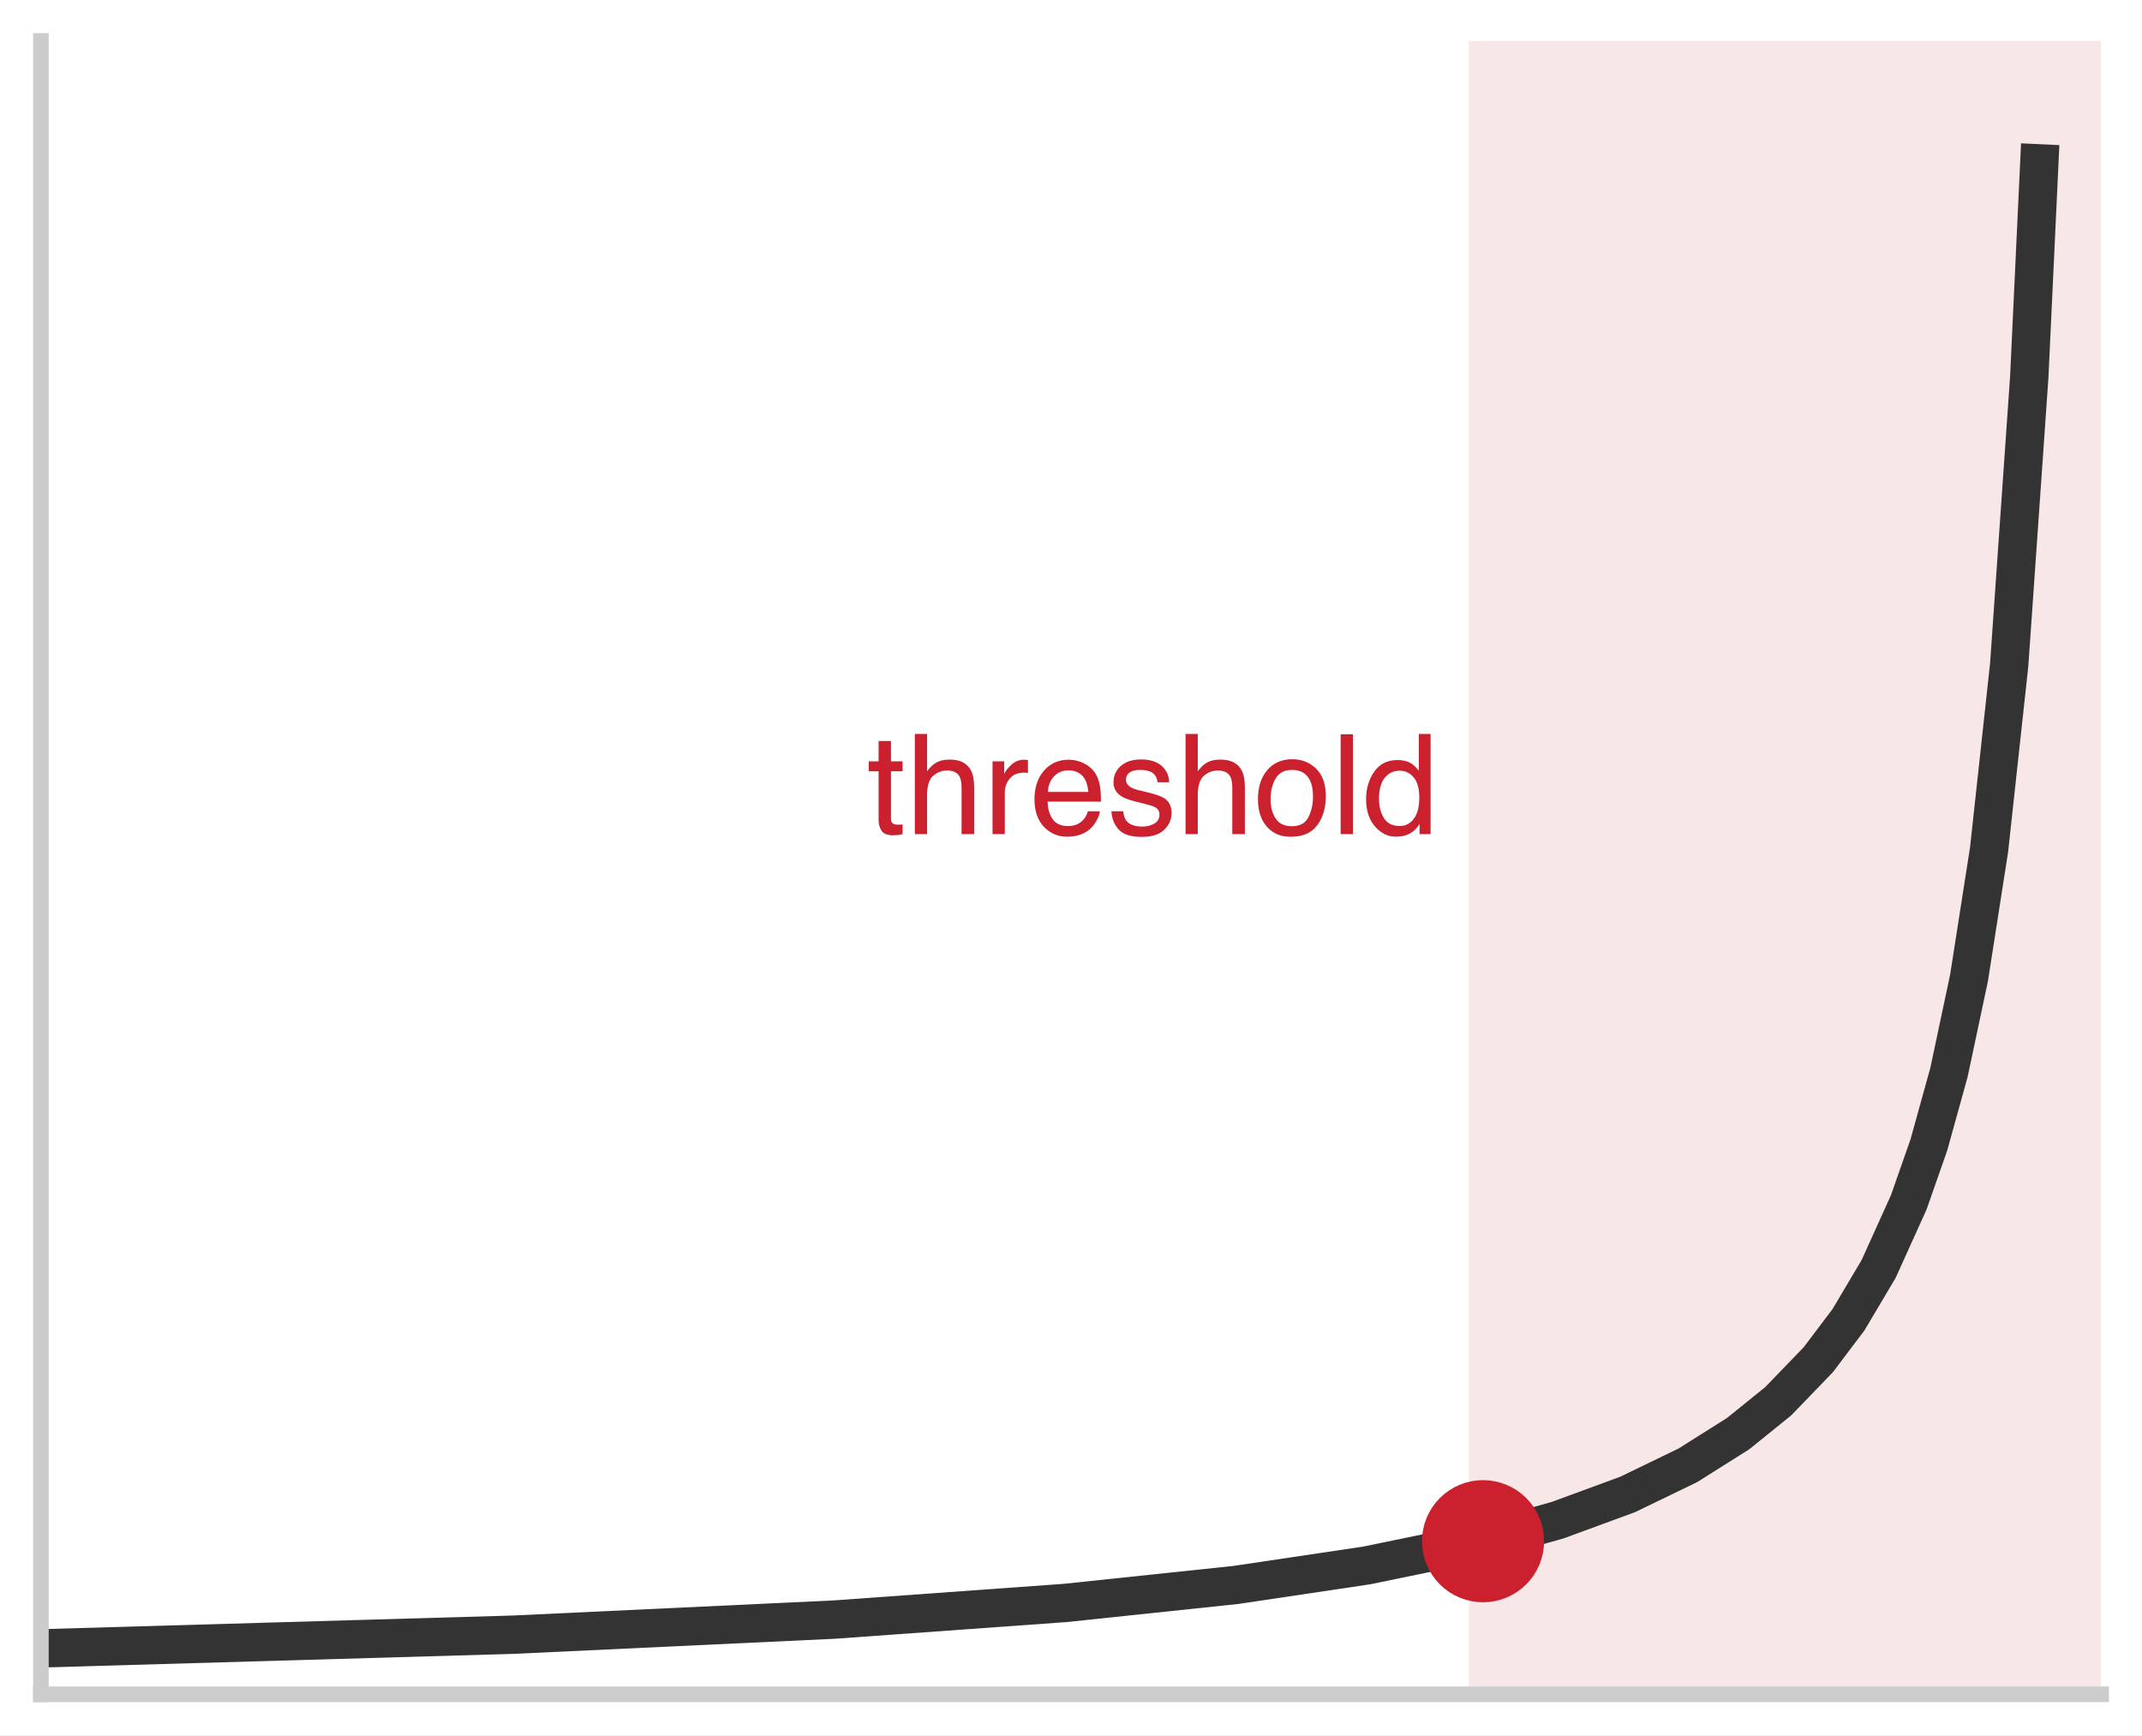
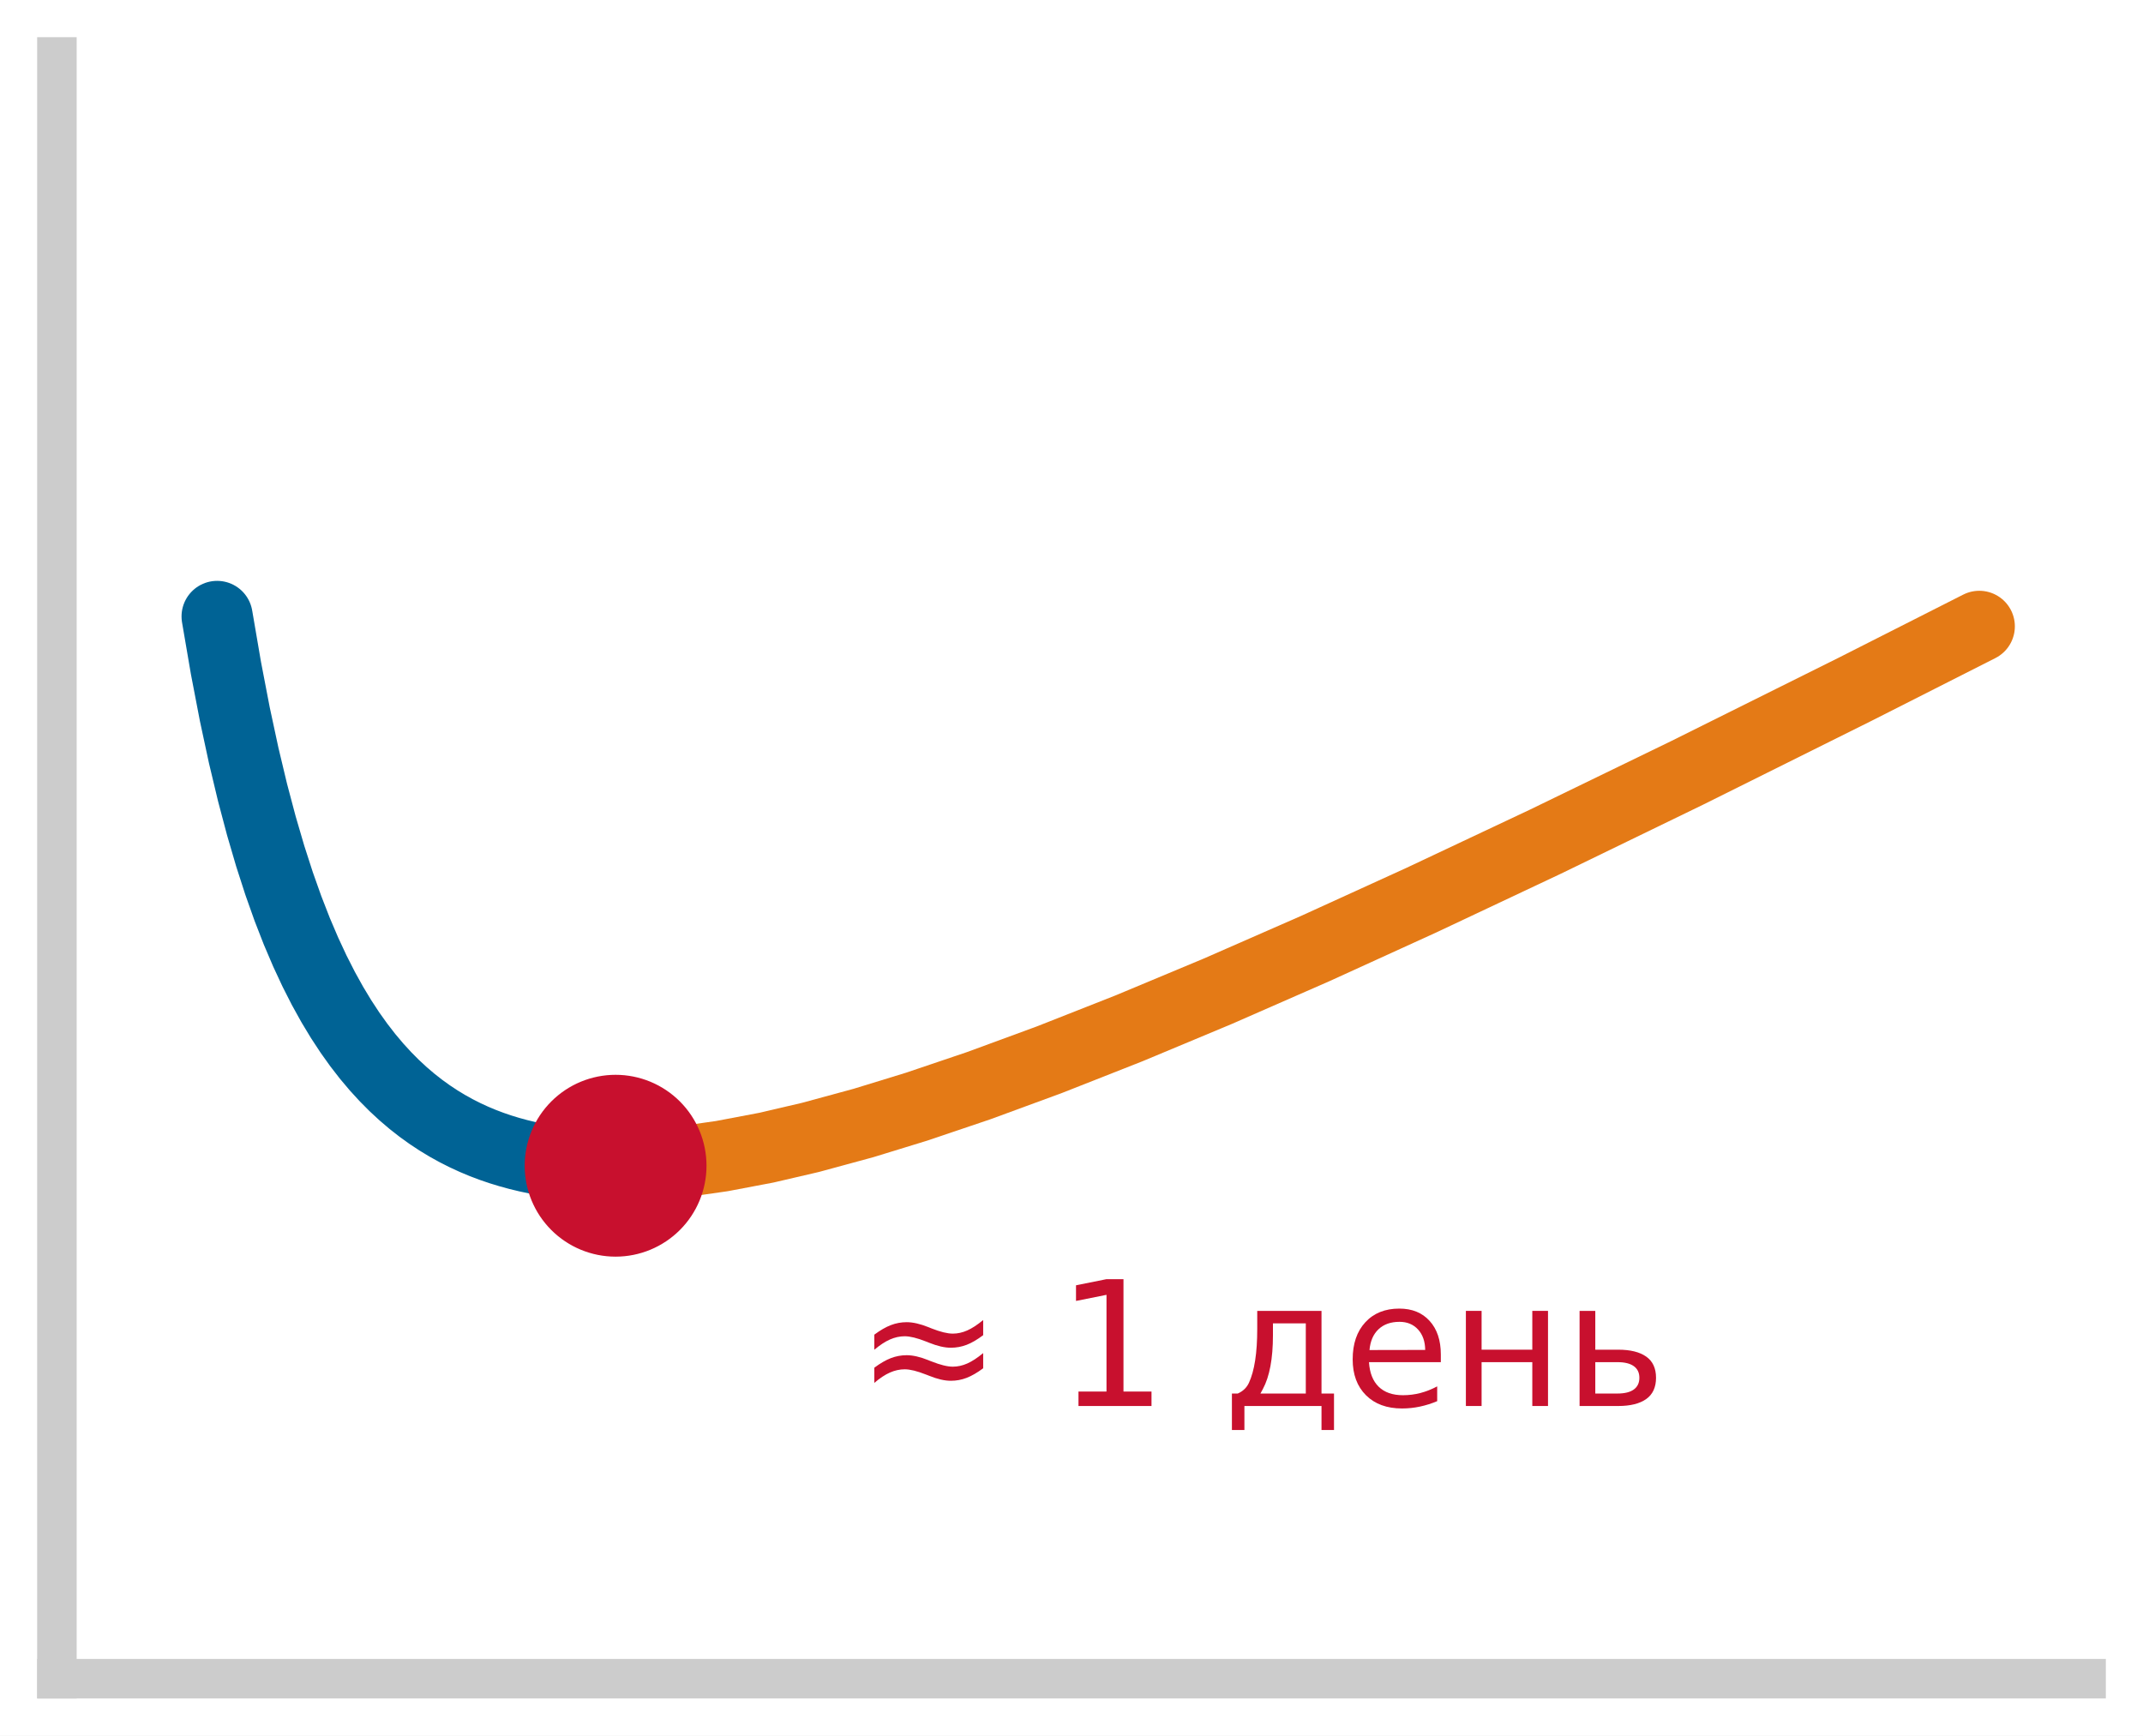
- <svg xmlns="http://www.w3.org/2000/svg" xmlns:xlink="http://www.w3.org/1999/xlink" width="75.42pt" height="61.092pt" viewBox="0 0 75.42 61.092" version="1.1">
+ <svg xmlns="http://www.w3.org/2000/svg" xmlns:xlink="http://www.w3.org/1999/xlink" width="271.08pt" height="219.528pt" viewBox="0 0 271.08 219.528" version="1.1">
  <defs>
    <style type="text/css">*{stroke-linejoin: round; stroke-linecap: butt}</style>
  </defs>
  <g id="figure_1">
    <g id="patch_1">
-       <path d="M 0 61.092 L 75.42 61.092 L 75.42 0 L 0 0 z " style="fill: #ffffff" />
+       <path d="M 0 219.528  L 271.08 219.528  L 271.08 0  L 0 0  z " style="fill: #ffffff" />
    </g>
    <g id="axes_1">
      <g id="patch_2">
-         <path d="M 1.44 59.652 L 73.98 59.652 L 73.98 1.44 L 1.44 1.44 z " style="fill: #ffffff" />
-       </g>
-       <g id="patch_3">
-         <path d="M 52.218 59.652 L 73.98 59.652 L 73.98 1.44 L 52.218 1.44 z " clip-path="url(#p69016035c6)" style="fill: #f2d7d5; opacity: 0.6; stroke: #f2d7d5; stroke-linejoin: miter" />
+         <path d="M 7.2 212.328  L 263.88 212.328  L 263.88 7.2  L 7.2 7.2  z " style="fill: #ffffff" />
      </g>
      <g id="matplotlib.axis_1" />
      <g id="matplotlib.axis_2" />
      <g id="line2d_1">
-         <path d="M 1.44 58.035 L 18.059 57.554 L 29.373 57.022 L 37.506 56.436 L 43.517 55.802 L 48.113 55.117 L 52.003 54.315 L 54.832 53.526 L 57.307 52.617 L 59.428 51.591 L 61.196 50.477 L 62.611 49.335 L 64.025 47.869 L 65.086 46.464 L 66.146 44.678 L 67.207 42.333 L 67.914 40.314 L 68.622 37.762 L 69.329 34.434 L 70.036 29.912 L 70.743 23.415 L 71.45 13.286 L 71.804 5.752 L 71.804 5.752 " clip-path="url(#p69016035c6)" style="fill: none; stroke: #333333; stroke-width: 1.35; stroke-linecap: square" />
+         <path d="M 27.464 77.969  L 28.584 84.509  L 29.704 90.335  L 30.825 95.55  L 31.945 100.236  L 33.065 104.463  L 34.185 108.286  L 35.305 111.756  L 36.425 114.911  L 37.545 117.788  L 38.666 120.415  L 39.786 122.819  L 40.906 125.021  L 42.026 127.042  L 43.146 128.898  L 44.266 130.604  L 45.386 132.173  L 46.506 133.618  L 47.627 134.948  L 48.747 136.172  L 49.867 137.3  L 50.987 138.337  L 52.107 139.292  L 53.227 140.17  L 54.347 140.977  L 55.468 141.718  L 56.588 142.396  L 57.708 143.017  L 58.828 143.584  L 59.948 144.1  L 61.068 144.569  L 62.188 144.993  L 63.308 145.375  L 64.429 145.718  L 65.549 146.024  L 66.669 146.295  L 67.789 146.533  L 68.909 146.74  L 70.029 146.917  L 71.149 147.066  L 72.269 147.188  L 73.39 147.285  L 74.51 147.358  L 75.63 147.409  L 76.75 147.437  L 77.87 147.445  " clip-path="url(#pe3625c6717)" style="fill: none; stroke: #006395; stroke-width: 9; stroke-linecap: round" />
      </g>
      <g id="line2d_2">
-         <defs>
-           <path id="m8b595126ea" d="M 0 1.65 C 0.438 1.65 0.857 1.476 1.167 1.167 C 1.476 0.857 1.65 0.438 1.65 0 C 1.65 -0.438 1.476 -0.857 1.167 -1.167 C 0.857 -1.476 0.438 -1.65 0 -1.65 C -0.438 -1.65 -0.857 -1.476 -1.167 -1.167 C -1.476 -0.857 -1.65 -0.438 -1.65 0 C -1.65 0.438 -1.476 0.857 -1.167 1.167 C -0.857 1.476 -0.438 1.65 0 1.65 z " style="stroke: #cb202d" />
-         </defs>
-         <g clip-path="url(#p69016035c6)">
-           <use xlink:href="#m8b595126ea" x="52.218" y="54.262" style="fill: #cb202d; stroke: #cb202d" />
+         <path d="M 77.87 147.445  L 82.351 147.288  L 86.831 146.869  L 91.312 146.228  L 96.912 145.167  L 102.513 143.864  L 109.234 142.037  L 115.955 139.973  L 123.796 137.322  L 132.757 134.029  L 142.838 130.057  L 154.039 125.379  L 166.361 119.98  L 179.802 113.852  L 195.484 106.459  L 213.406 97.76  L 234.689 87.168  L 250.371 79.223  L 250.371 79.223  " clip-path="url(#pe3625c6717)" style="fill: none; stroke: #e47a16; stroke-width: 9; stroke-linecap: round" />
+       </g>
+       <g id="patch_3">
+         <path d="M 7.2 212.328  L 7.2 7.2  " style="fill: none; stroke: #cccccc; stroke-width: 5; stroke-linejoin: miter; stroke-linecap: square" />
+       </g>
+       <g id="patch_4">
+         <path d="M 7.2 212.328  L 263.88 212.328  " style="fill: none; stroke: #cccccc; stroke-width: 5; stroke-linejoin: miter; stroke-linecap: square" />
+       </g>
+       <g id="text_1">
+         <g style="fill: #c8102e" transform="translate(108.2665 177.8351) scale(0.22 -0.22)">
+           <defs>
+             <path id="DejaVuSans-cd2" d="M 4684 1947  L 4684 1388  Q 4356 1144 4076 1036  Q 3797 928 3494 928  Q 3150 928 2694 1113  Q 2663 1125 2641 1134  Q 2622 1141 2575 1159  Q 2091 1350 1797 1350  Q 1522 1350 1253 1231  Q 984 1113 678 850  L 678 1409  Q 1006 1653 1286 1761  Q 1566 1869 1869 1869  Q 2213 1869 2672 1684  Q 2706 1669 2722 1663  Q 2741 1656 2788 1638  Q 3272 1447 3566 1447  Q 3834 1447 4098 1564  Q 4363 1681 4684 1947  z M 4684 3163  L 4684 2606  Q 4356 2359 4076 2251  Q 3797 2144 3494 2144  Q 3150 2144 2694 2328  Q 2663 2341 2641 2350  Q 2622 2356 2575 2375  Q 2091 2566 1797 2566  Q 1522 2566 1253 2447  Q 984 2328 678 2069  L 678 2625  Q 1006 2869 1286 2976  Q 1566 3084 1869 3084  Q 2213 3084 2672 2900  Q 2703 2888 2719 2881  Q 2741 2872 2788 2853  Q 3272 2663 3566 2663  Q 3834 2663 4098 2780  Q 4363 2897 4684 3163  z " transform="scale(0.015625)" />
+             <path id="DejaVuSans-3" transform="scale(0.015625)" />
+             <path id="DejaVuSans-14" d="M 794 531  L 1825 531  L 1825 4091  L 703 3866  L 703 4441  L 1819 4666  L 2450 4666  L 2450 531  L 3481 531  L 3481 0  L 794 0  L 794 531  z " transform="scale(0.015625)" />
+             <path id="DejaVuSans-3c8" d="M 1384 459  L 3053 459  L 3053 3041  L 1844 3041  L 1844 2603  Q 1844 1316 1475 628  L 1384 459  z M 550 459  Q 834 584 959 850  Q 1266 1509 1266 2838  L 1266 3500  L 3631 3500  L 3631 459  L 4091 459  L 4091 -884  L 3631 -884  L 3631 0  L 794 0  L 794 -884  L 334 -884  L 334 459  L 550 459  z " transform="scale(0.015625)" />
+             <path id="DejaVuSans-3c9" d="M 3597 1894  L 3597 1613  L 953 1613  Q 991 1019 1311 708  Q 1631 397 2203 397  Q 2534 397 2845 478  Q 3156 559 3463 722  L 3463 178  Q 3153 47 2828 -22  Q 2503 -91 2169 -91  Q 1331 -91 842 396  Q 353 884 353 1716  Q 353 2575 817 3079  Q 1281 3584 2069 3584  Q 2775 3584 3186 3129  Q 3597 2675 3597 1894  z M 3022 2063  Q 3016 2534 2758 2815  Q 2500 3097 2075 3097  Q 1594 3097 1305 2825  Q 1016 2553 972 2059  L 3022 2063  z " transform="scale(0.015625)" />
+             <path id="DejaVuSans-3d1" d="M 581 3500  L 1159 3500  L 1159 2072  L 3025 2072  L 3025 3500  L 3603 3500  L 3603 0  L 3025 0  L 3025 1613  L 1159 1613  L 1159 0  L 581 0  L 581 3500  z " transform="scale(0.015625)" />
+             <path id="DejaVuSans-3e0" d="M 2781 1038  Q 2781 1319 2576 1466  Q 2372 1613 1978 1613  L 1159 1613  L 1159 459  L 1978 459  Q 2372 459 2576 607  Q 2781 756 2781 1038  z M 581 3500  L 1159 3500  L 1159 2072  L 2003 2072  Q 2672 2072 3033 1817  Q 3394 1563 3394 1038  Q 3394 513 3033 256  Q 2672 0 2003 0  L 581 0  L 581 3500  z " transform="scale(0.015625)" />
+           </defs>
+           <use xlink:href="#DejaVuSans-cd2" />
+           <use xlink:href="#DejaVuSans-3" transform="translate(83.79688 0)" />
+           <use xlink:href="#DejaVuSans-14" transform="translate(115.5781 0)" />
+           <use xlink:href="#DejaVuSans-3" transform="translate(179.2031 0)" />
+           <use xlink:href="#DejaVuSans-3c8" transform="translate(210.9844 0)" />
+           <use xlink:href="#DejaVuSans-3c9" transform="translate(280.125 0)" />
+           <use xlink:href="#DejaVuSans-3d1" transform="translate(341.6562 0)" />
+           <use xlink:href="#DejaVuSans-3e0" transform="translate(407.0312 0)" />
        </g>
      </g>
-       <g id="patch_4">
-         <path d="M 1.44 59.652 L 1.44 1.44 " style="fill: none; stroke: #cccccc; stroke-width: 0.55; stroke-linejoin: miter; stroke-linecap: square" />
-       </g>
-       <g id="patch_5">
-         <path d="M 1.44 59.652 L 73.98 59.652 " style="fill: none; stroke: #cccccc; stroke-width: 0.55; stroke-linejoin: miter; stroke-linecap: square" />
-       </g>
-       <g id="text_1">
-         <g id="patch_6">
-           <path d="M 30.534 30.879 L 50.69 30.879 Q 51.18 30.879 51.18 30.389 L 51.18 25.852 Q 51.18 25.362 50.69 25.362 L 30.534 25.362 Q 30.044 25.362 30.044 25.852 L 30.044 30.389 Q 30.044 30.879 30.534 30.879 z " style="fill: #ffffff; opacity: 0.92" />
-         </g>
-         <g style="fill: #cb202d" transform="translate(30.53368 29.36732) scale(0.049 -0.049)">
-           <defs>
-             <path id="Helvetica-74" d="M 525 4281 L 1094 4281 L 1094 3347 L 1628 3347 L 1628 2888 L 1094 2888 L 1094 703 Q 1094 528 1213 469 Q 1278 434 1431 434 Q 1472 434 1519 436 Q 1566 438 1628 444 L 1628 0 Q 1531 -28 1426 -40 Q 1322 -53 1200 -53 Q 806 -53 665 148 Q 525 350 525 672 L 525 2888 L 72 2888 L 72 3347 L 525 3347 L 525 4281 z " transform="scale(0.015625)" />
-             <path id="Helvetica-68" d="M 413 4606 L 975 4606 L 975 2894 Q 1175 3147 1334 3250 Q 1606 3428 2013 3428 Q 2741 3428 3000 2919 Q 3141 2641 3141 2147 L 3141 0 L 2563 0 L 2563 2109 Q 2563 2478 2469 2650 Q 2316 2925 1894 2925 Q 1544 2925 1259 2684 Q 975 2444 975 1775 L 975 0 L 413 0 L 413 4606 z " transform="scale(0.015625)" />
-             <path id="Helvetica-72" d="M 428 3347 L 963 3347 L 963 2769 Q 1028 2938 1284 3180 Q 1541 3422 1875 3422 Q 1891 3422 1928 3419 Q 1966 3416 2056 3406 L 2056 2813 Q 2006 2822 1964 2825 Q 1922 2828 1872 2828 Q 1447 2828 1219 2554 Q 991 2281 991 1925 L 991 0 L 428 0 L 428 3347 z " transform="scale(0.015625)" />
-             <path id="Helvetica-65" d="M 1806 3422 Q 2163 3422 2497 3255 Q 2831 3088 3006 2822 Q 3175 2569 3231 2231 Q 3281 2000 3281 1494 L 828 1494 Q 844 984 1069 676 Q 1294 369 1766 369 Q 2206 369 2469 659 Q 2619 828 2681 1050 L 3234 1050 Q 3213 866 3089 639 Q 2966 413 2813 269 Q 2556 19 2178 -69 Q 1975 -119 1719 -119 Q 1094 -119 659 336 Q 225 791 225 1609 Q 225 2416 662 2919 Q 1100 3422 1806 3422 z M 2703 1941 Q 2669 2306 2544 2525 Q 2313 2931 1772 2931 Q 1384 2931 1121 2651 Q 859 2372 844 1941 L 2703 1941 z M 1753 3428 L 1753 3428 z " transform="scale(0.015625)" />
-             <path id="Helvetica-73" d="M 747 1050 Q 772 769 888 619 Q 1100 347 1625 347 Q 1938 347 2175 483 Q 2413 619 2413 903 Q 2413 1119 2222 1231 Q 2100 1300 1741 1391 L 1294 1503 Q 866 1609 663 1741 Q 300 1969 300 2372 Q 300 2847 642 3140 Q 984 3434 1563 3434 Q 2319 3434 2653 2991 Q 2863 2709 2856 2384 L 2325 2384 Q 2309 2575 2191 2731 Q 1997 2953 1519 2953 Q 1200 2953 1036 2831 Q 872 2709 872 2509 Q 872 2291 1088 2159 Q 1213 2081 1456 2022 L 1828 1931 Q 2434 1784 2641 1647 Q 2969 1431 2969 969 Q 2969 522 2630 197 Q 2291 -128 1597 -128 Q 850 -128 539 211 Q 228 550 206 1050 L 747 1050 z M 1578 3428 L 1578 3428 z " transform="scale(0.015625)" />
-             <path id="Helvetica-6f" d="M 1741 363 Q 2300 363 2508 786 Q 2716 1209 2716 1728 Q 2716 2197 2566 2491 Q 2328 2953 1747 2953 Q 1231 2953 997 2559 Q 763 2166 763 1609 Q 763 1075 997 719 Q 1231 363 1741 363 z M 1763 3444 Q 2409 3444 2856 3012 Q 3303 2581 3303 1744 Q 3303 934 2909 406 Q 2516 -122 1688 -122 Q 997 -122 590 345 Q 184 813 184 1600 Q 184 2444 612 2944 Q 1041 3444 1763 3444 z M 1744 3428 L 1744 3428 z " transform="scale(0.015625)" />
-             <path id="Helvetica-6c" d="M 428 4591 L 991 4591 L 991 0 L 428 0 L 428 4591 z " transform="scale(0.015625)" />
-             <path id="Helvetica-64" d="M 769 1634 Q 769 1097 997 734 Q 1225 372 1728 372 Q 2119 372 2370 708 Q 2622 1044 2622 1672 Q 2622 2306 2362 2611 Q 2103 2916 1722 2916 Q 1297 2916 1033 2591 Q 769 2266 769 1634 z M 1616 3406 Q 2000 3406 2259 3244 Q 2409 3150 2600 2916 L 2600 4606 L 3141 4606 L 3141 0 L 2634 0 L 2634 466 Q 2438 156 2169 18 Q 1900 -119 1553 -119 Q 994 -119 584 351 Q 175 822 175 1603 Q 175 2334 548 2870 Q 922 3406 1616 3406 z " transform="scale(0.015625)" />
-           </defs>
-           <use xlink:href="#Helvetica-74" />
-           <use xlink:href="#Helvetica-68" transform="translate(27.7832 0)" />
-           <use xlink:href="#Helvetica-72" transform="translate(83.39844 0)" />
-           <use xlink:href="#Helvetica-65" transform="translate(116.6992 0)" />
-           <use xlink:href="#Helvetica-73" transform="translate(172.3145 0)" />
-           <use xlink:href="#Helvetica-68" transform="translate(222.3145 0)" />
-           <use xlink:href="#Helvetica-6f" transform="translate(277.9297 0)" />
-           <use xlink:href="#Helvetica-6c" transform="translate(333.5449 0)" />
-           <use xlink:href="#Helvetica-64" transform="translate(355.7617 0)" />
+       <g id="line2d_3">
+         <defs>
+           <path id="m68a37da71e" d="M 0 11  C 2.917 11 5.715 9.841 7.778 7.778  C 9.841 5.715 11 2.917 11 0  C 11 -2.917 9.841 -5.715 7.778 -7.778  C 5.715 -9.841 2.917 -11 0 -11  C -2.917 -11 -5.715 -9.841 -7.778 -7.778  C -9.841 -5.715 -11 -2.917 -11 0  C -11 2.917 -9.841 5.715 -7.778 7.778  C -5.715 9.841 -2.917 11 0 11  z " style="stroke: #c8102e" />
+         </defs>
+         <g clip-path="url(#pe3625c6717)">
+           <use xlink:href="#m68a37da71e" x="77.87" y="147.445" style="fill: #c8102e; stroke: #c8102e" />
        </g>
      </g>
    </g>
  </g>
  <defs>
-     <clipPath id="p69016035c6">
-       <rect x="1.44" y="1.44" width="72.54" height="58.212" />
+     <clipPath id="pe3625c6717">
+       <rect x="7.2" y="7.2" width="256.68" height="205.128" />
    </clipPath>
  </defs>
</svg>
